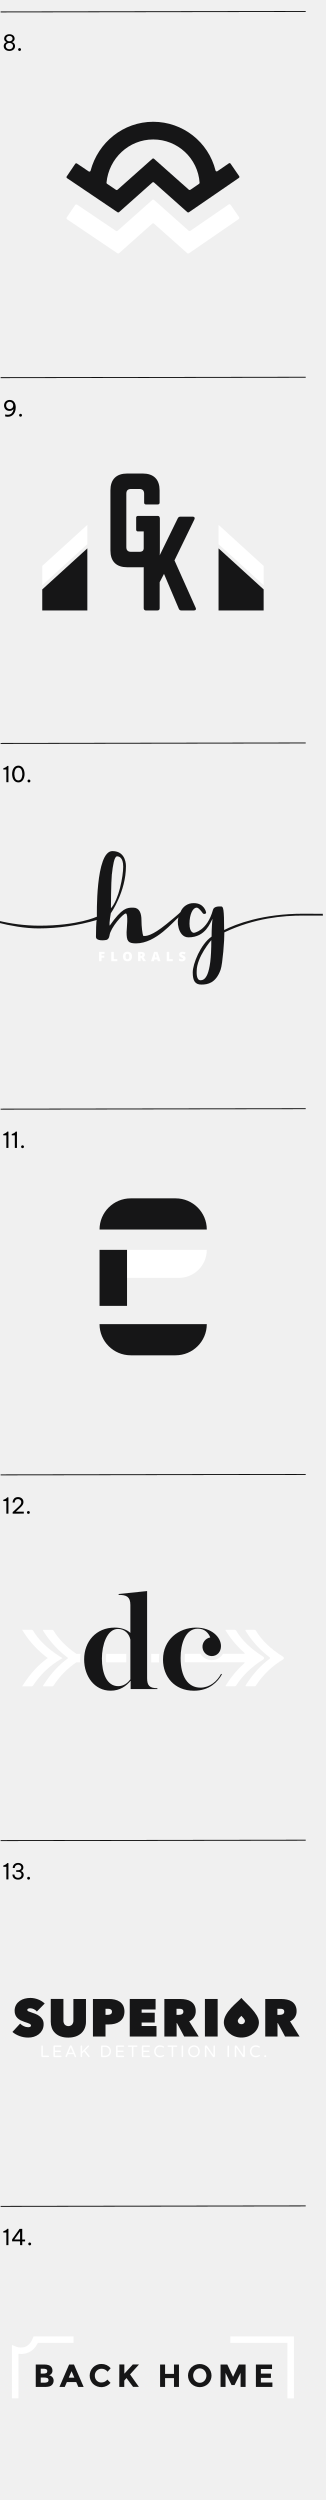
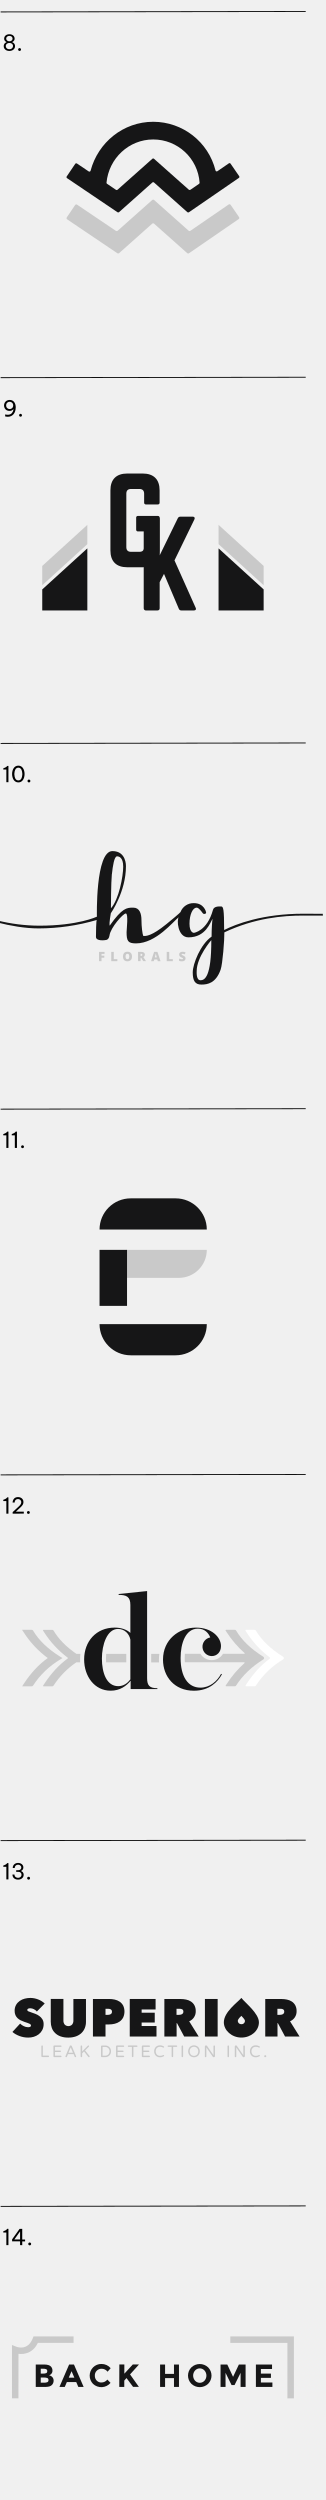
<svg xmlns="http://www.w3.org/2000/svg" id="Layer_1" data-name="Layer 1" viewBox="0 0 386 2966">
  <defs>
-     <style>.cls-1{fill:#fff;}.cls-2{fill:#161617;}.cls-3,.cls-4{fill:none;}.cls-3{stroke:#000;stroke-miterlimit:10;stroke-width:1.05px;}</style>
+     <style>.cls-1{fill:#c9c9c9;}.cls-2{fill:#161617;}.cls-3{fill:#fff;}.cls-4,.cls-5{fill:none;}.cls-4{stroke:#000;stroke-miterlimit:10;stroke-width:1.05px;}</style>
  </defs>
  <polygon class="cls-1" points="312.79 671.41 312.79 694.33 259.29 645.61 259.29 622.7 312.79 671.41" />
  <polygon class="cls-2" points="312.79 724.25 312.79 699.29 259.29 650.58 259.29 724.25 312.79 724.25" />
  <polygon class="cls-1" points="50.12 671.41 50.12 694.33 103.62 645.61 103.62 622.7 50.12 671.41" />
  <polygon class="cls-2" points="103.62 724.25 103.62 650.58 50.12 699.29 50.12 724.25 103.62 724.25" />
  <path class="cls-2" d="M230.05,724.25c2.22,0,3.06-1.39,2.08-3.2L207,664.85,230.6,616.3c1-1.95.14-3.34-1.94-3.34H214.05a3.3,3.3,0,0,0-3.2,2.08l-21.42,43.83V615.74a2.49,2.49,0,0,0-2.78-2.78H173.29a2.49,2.49,0,0,0-2.78,2.78V721.47a2.5,2.5,0,0,0,2.78,2.78h13.36a2.5,2.5,0,0,0,2.78-2.78V690.72l5.14-9.87,17.54,41.31a3.05,3.05,0,0,0,3.19,2.09Z" />
  <path class="cls-2" d="M131,653c0,13.08,6.94,20,20,20h18.37c12.93,0,20-7,20-20V614.34a2,2,0,0,0-2.22-2.23H163.77a1.94,1.94,0,0,0-2.23,2.23v13.91a2,2,0,0,0,2.23,2.23H171v18.64c0,3.75-1.95,5.56-5.57,5.56h-10c-3.61,0-5.56-1.81-5.56-5.56V585.69c0-3.63,1.81-5.57,5.56-5.57h10c3.62,0,5.57,1.94,5.57,5.57v10.57a2,2,0,0,0,2.22,2.22h13.92a2,2,0,0,0,2.22-2.22V581.79c0-13.08-7.1-20-20-20H151c-13.08,0-20,7-20,20Z" />
  <path class="cls-2" d="M62.16,2820.28a7,7,0,0,0-3.93-2.22l1-.44a7.89,7.89,0,0,0,1-.67,5.42,5.42,0,0,0,2-4.63,6.9,6.9,0,0,0-1.79-4.64,6.66,6.66,0,0,0-2.94-1.74,14.66,14.66,0,0,0-4.65-.65H42.42v26.56H54.05q5.46,0,7.67-2.47a7.12,7.12,0,0,0,1.9-4.9A6.19,6.19,0,0,0,62.16,2820.28Zm-13.81-10H51.2a8.51,8.51,0,0,1,3.72.58,2.34,2.34,0,0,1,1.1,2.33,2.26,2.26,0,0,1-1.19,2.3,9.64,9.64,0,0,1-3.67.53H48.35Zm7.88,15.91a9,9,0,0,1-3.82.62H48.35v-6.11h3.49a11.68,11.68,0,0,1,4.32.58,2.4,2.4,0,0,1,1.34,2.44A2.49,2.49,0,0,1,56.23,2826.21Z" />
  <path class="cls-2" d="M87.75,2805.29H82l-11.47,26.56h6.3l2.48-5.74H90.45l2.47,5.74h6.3Zm-6.2,15.61,3.35-7.71,3.31,7.71Z" />
  <path class="cls-2" d="M120.2,2826.6a7.4,7.4,0,0,1-5.44-2.24,8,8,0,0,1-2.24-6,7.61,7.61,0,0,1,2.38-5.88,8.13,8.13,0,0,1,5.72-2.19,8.66,8.66,0,0,1,7,3.5l3.68-4.18a14,14,0,0,0-10.94-5,13.66,13.66,0,0,0-9.9,4,14,14,0,0,0-.07,19.65,14.34,14.34,0,0,0,20.76-1.22l-3.8-3.91a8.75,8.75,0,0,1-7.14,3.45" />
  <path class="cls-2" d="M141.51,2831.85h5.93v-7.53l2.66-3,7.79,10.49h6.92q-1.83-2.55-5.52-7.74t-5-7.08l10.57-11.75h-7.34l-10,10.91v-10.91h-5.93Z" />
  <polygon class="cls-2" points="206.41 2816.38 195.85 2816.38 195.85 2805.29 189.92 2805.29 189.92 2831.85 195.85 2831.85 195.85 2821.4 206.41 2821.4 206.41 2831.85 212.34 2831.85 212.34 2805.29 206.41 2805.29 206.41 2816.38" />
  <path class="cls-2" d="M246.91,2808.61a14.47,14.47,0,0,0-19.83,0,13.89,13.89,0,0,0,0,19.57,14.45,14.45,0,0,0,19.83,0,13.89,13.89,0,0,0,0-19.57Zm-4.29,15.85a7.55,7.55,0,0,1-11.21,0,9.17,9.17,0,0,1,0-12.1,7.51,7.51,0,0,1,11.21,0,9.17,9.17,0,0,1,0,12.1Z" />
  <polygon class="cls-2" points="285.44 2831.85 291.37 2831.85 291.37 2805.29 283.39 2805.29 276.51 2819.88 269.67 2805.29 261.66 2805.29 261.66 2831.85 267.58 2831.85 267.58 2815.13 274.73 2829.64 278.26 2829.64 285.44 2815.13 285.44 2831.85" />
  <polygon class="cls-2" points="303.6 2805.29 303.6 2831.85 323.17 2831.85 323.17 2826.6 309.53 2826.6 309.53 2821.1 321.42 2821.1 321.42 2816.04 309.53 2816.04 309.53 2810.57 322.75 2810.57 322.75 2805.29 303.6 2805.29" />
  <path class="cls-1" d="M21.92,2792.58a22.45,22.45,0,0,0,11.73-1.53c4.83-2.1,8.62-5.94,11.28-11.46H87.27v-7.69H39.8l-1,2.43c-5.72,14.58-18,10.37-19.35,9.85l-5.26-2.08v63.32h7.69Z" />
  <polygon class="cls-1" points="348.68 2771.91 273.24 2771.91 273.24 2779.59 340.99 2779.59 340.99 2845.43 348.68 2845.43 348.68 2771.91" />
  <path class="cls-2" d="M182.7,216.5l39.59,35.23a1.45,1.45,0,0,0,1.8.11l59.33-40.78a1.46,1.46,0,0,0,.37-2l-10.25-14.91a1.45,1.45,0,0,0-2-.38l-13.61,9.35a1.46,1.46,0,0,1-2.24-.85,76.23,76.23,0,0,0-73.87-57.79c-35.56,0-65.5,24.52-74.35,58.07a1.45,1.45,0,0,1-2.22.84l-14-9.43a1.46,1.46,0,0,0-2,.4l-10.12,15a1.45,1.45,0,0,0,.39,2l59.91,40.46a1.46,1.46,0,0,0,1.79-.12l39.55-35.19A1.48,1.48,0,0,1,182.7,216.5ZM127,218.05a1.46,1.46,0,0,1-.65-1.35c2.8-28.88,26.57-51.24,55.46-51.24a55.15,55.15,0,0,1,55,51.31,1.48,1.48,0,0,1-.63,1.31l-10.35,7.11a1.46,1.46,0,0,1-1.8-.11L182.7,188.37a1.48,1.48,0,0,0-1.95,0l-41.32,36.76a1.45,1.45,0,0,1-1.79.12Z" />
  <path class="cls-1" d="M223.83,273.74l-41-36.47a1.65,1.65,0,0,0-2.22,0L139.55,273.8a1.66,1.66,0,0,1-2,.13L91.44,242.82a1.68,1.68,0,0,0-2.32.45l-9.9,14.65a1.68,1.68,0,0,0,.45,2.32l59.61,40.25a1.67,1.67,0,0,0,2-.13l39.29-35a1.68,1.68,0,0,1,2.22,0l39.34,35a1.66,1.66,0,0,0,2.05.12l59-40.57a1.66,1.66,0,0,0,.44-2.32l-10-14.57a1.67,1.67,0,0,0-2.32-.43l-45.45,31.24A1.67,1.67,0,0,1,223.83,273.74Z" />
  <path class="cls-1" d="M181.05,1451.79h0A33.23,33.23,0,0,1,214.28,1485v62.12a0,0,0,0,1,0,0H181.05a0,0,0,0,1,0,0v-95.35A0,0,0,0,1,181.05,1451.79Z" transform="translate(1697.12 1301.8) rotate(90)" />
  <path class="cls-2" d="M200.22,1376.61h0a0,0,0,0,1,0,0v127.24a0,0,0,0,1,0,0h0a37,37,0,0,1-37-37V1413.6A37,37,0,0,1,200.22,1376.61Z" transform="translate(1621.95 1258.51) rotate(90)" />
  <path class="cls-2" d="M245.34,1570.93h0a37,37,0,0,1-37,37H155.09a37,37,0,0,1-37-37H245.34Z" />
  <rect class="cls-2" x="118.1" y="1482.85" width="32.61" height="66.45" transform="translate(268.81 3032.14) rotate(-180)" />
  <path class="cls-2" d="M286.38,2370.34c-4.63,5.33-20.81,16.67-20.81,28.95,0,9.53,9.31,18.08,20.81,18.08s20.8-8.09,20.8-18.08C307.18,2388.57,290.67,2376,286.38,2370.34Zm0,31.18a4.09,4.09,0,0,1-4.28-3.72c0-2.52,3.3-5.12,4.25-6.22h0c.89,1.17,4.29,4,4.29,6.22A4,4,0,0,1,286.38,2401.52Z" />
  <path class="cls-1" d="M57.94,2439a.87.87,0,0,1,.27.64.83.83,0,0,1-.27.63.88.88,0,0,1-.64.26h-7a1.21,1.21,0,0,1-.88-.36,1.23,1.23,0,0,1-.37-.88v-11.73a.9.9,0,0,1,.26-.64.82.82,0,0,1,.63-.26.84.84,0,0,1,.64.26.87.87,0,0,1,.27.64v11.17H57.3A.85.85,0,0,1,57.94,2439Z" />
  <path class="cls-1" d="M72.79,2439.13a.82.82,0,0,1,.25.6.78.78,0,0,1-.25.59.85.85,0,0,1-.6.24H64.27a.87.87,0,0,1-.88-.89v-12a.89.89,0,0,1,.25-.64.83.83,0,0,1,.63-.27h7.92a.86.86,0,0,1,.6.25.84.84,0,0,1,.25.6.82.82,0,0,1-.25.6.88.88,0,0,1-.6.23h-7v4.36h6.3a.86.86,0,0,1,.6.25.85.85,0,0,1,.24.6.81.81,0,0,1-.24.6.88.88,0,0,1-.6.23h-6.3v4.38h7A.86.86,0,0,1,72.79,2439.13Z" />
  <path class="cls-1" d="M90.19,2439.38l-5-11.89a1.18,1.18,0,0,0-1.14-.8h-.2a1.18,1.18,0,0,0-1.14.8l-5,11.89a1.39,1.39,0,0,0-.09.5.72.72,0,0,0,.24.52,1,1,0,0,0,.75.26.82.82,0,0,0,.75-.55l1.28-3.08h6.71l1.28,3.08a.8.8,0,0,0,.75.55,1,1,0,0,0,.75-.26.76.76,0,0,0,.24-.52A1.39,1.39,0,0,0,90.19,2439.38Zm-8.94-4,2.66-6.42,2.67,6.42Z" />
  <path class="cls-1" d="M106.16,2439.22a1,1,0,0,1,.21.61.78.78,0,0,1-.24.58.89.89,0,0,1-.66.25.8.8,0,0,1-.68-.36l-5.09-6.49-2.25,2.27v3.69a.83.83,0,0,1-.27.63.88.88,0,0,1-.64.26.89.89,0,0,1-.89-.89v-12.18a.9.9,0,0,1,.26-.64.82.82,0,0,1,.63-.26.84.84,0,0,1,.64.26.87.87,0,0,1,.27.64v6.28l6.75-6.87a.79.79,0,0,1,.64-.31.88.88,0,0,1,.63.22.81.81,0,0,1,.23.59.78.78,0,0,1-.22.59l-4.56,4.54Z" />
  <path class="cls-1" d="M131.33,2431.19A6.22,6.22,0,0,0,130,2429a6.63,6.63,0,0,0-5.25-2.22h-4a.83.83,0,0,0-.63.27.9.9,0,0,0-.26.64v12a.89.89,0,0,0,.89.89h4a6.66,6.66,0,0,0,5.25-2.21,6.26,6.26,0,0,0,1.29-2.2,7.37,7.37,0,0,0,0-5Zm-2.81,6.25a5.47,5.47,0,0,1-4,1.44h-2.84v-10.42h2.84a5.47,5.47,0,0,1,4,1.44,5.6,5.6,0,0,1,0,7.54Z" />
  <path class="cls-1" d="M147.1,2439.13a.79.79,0,0,1,.25.6.75.75,0,0,1-.25.59.81.81,0,0,1-.6.24h-7.91a.9.9,0,0,1-.9-.89v-12a.87.87,0,0,1,.27-.64.8.8,0,0,1,.63-.27h7.91a.82.82,0,0,1,.6.25.8.8,0,0,1,.25.6.79.79,0,0,1-.25.6.85.85,0,0,1-.6.23h-7v4.36h6.3a.84.84,0,0,1,.6.25.82.82,0,0,1,.25.6.79.79,0,0,1-.25.6.86.86,0,0,1-.6.23h-6.3v4.38h7A.82.82,0,0,1,147.1,2439.13Z" />
  <path class="cls-1" d="M162.87,2427a.84.84,0,0,1,.25.6.82.82,0,0,1-.25.6.85.85,0,0,1-.6.23h-4v11.31a.82.82,0,0,1-.26.63.92.92,0,0,1-.65.26.91.91,0,0,1-.89-.89v-11.31h-4a.82.82,0,0,1-.59-.23.81.81,0,0,1-.24-.6.83.83,0,0,1,.24-.6.8.8,0,0,1,.59-.25h9.83A.82.82,0,0,1,162.87,2427Z" />
  <path class="cls-1" d="M177.68,2439.13a.81.81,0,0,1,.24.6.78.78,0,0,1-.24.59.85.85,0,0,1-.6.24h-7.92a.89.89,0,0,1-.89-.89v-12a.9.9,0,0,1,.26-.64.83.83,0,0,1,.63-.27h7.92a.86.86,0,0,1,.6.25.83.83,0,0,1,.24.6.81.81,0,0,1-.24.6.88.88,0,0,1-.6.23h-7v4.36h6.29a.86.86,0,0,1,.61.25.85.85,0,0,1,.24.6.81.81,0,0,1-.24.6.89.89,0,0,1-.61.23h-6.29v4.38h7A.86.86,0,0,1,177.68,2439.13Z" />
  <path class="cls-1" d="M193.58,2438.11a1,1,0,0,1,.44-.08.69.69,0,0,1,.5.23.79.79,0,0,1,.2.53.78.78,0,0,1-.43.75,11.83,11.83,0,0,1-2,.86,7.85,7.85,0,0,1-2.52.36,7.45,7.45,0,0,1-2.74-.49,6.16,6.16,0,0,1-2.19-1.41,7.82,7.82,0,0,1,0-10.38,6.73,6.73,0,0,1,4.94-1.89,8.09,8.09,0,0,1,2.51.35,11.46,11.46,0,0,1,1.62.66,2.18,2.18,0,0,1,.69.5.93.93,0,0,1,.11.47.76.76,0,0,1-.2.51.69.69,0,0,1-.5.23,1,1,0,0,1-.44-.08,10.26,10.26,0,0,0-1.62-.67,7.11,7.11,0,0,0-2.07-.26,5.72,5.72,0,0,0-2.23.42,4.72,4.72,0,0,0-1.66,1.14,6.12,6.12,0,0,0,0,7.62,5.12,5.12,0,0,0,4,1.56,6.86,6.86,0,0,0,2-.25A10.31,10.31,0,0,0,193.58,2438.11Z" />
  <path class="cls-1" d="M210.05,2427a.83.83,0,0,1,.24.6.81.81,0,0,1-.24.6.86.86,0,0,1-.6.23h-4v11.31a.83.83,0,0,1-.27.63.88.88,0,0,1-.64.26.89.89,0,0,1-.89-.89v-11.31h-4a.79.79,0,0,1-.83-.83.86.86,0,0,1,.23-.6.82.82,0,0,1,.6-.25h9.83A.84.84,0,0,1,210.05,2427Z" />
  <path class="cls-1" d="M216.34,2426.69a.84.84,0,0,1,.63.26.87.87,0,0,1,.27.64v12.18a.83.83,0,0,1-.27.63.88.88,0,0,1-.63.26.89.89,0,0,1-.9-.89v-12.18a.9.9,0,0,1,.26-.64A.83.83,0,0,1,216.34,2426.69Z" />
  <path class="cls-1" d="M235.14,2428.58a7.3,7.3,0,0,0-10,0,7.71,7.71,0,0,0,0,10.18,7.28,7.28,0,0,0,10,0,7.71,7.71,0,0,0,0-10.18Zm-1.22,8.94a5.38,5.38,0,0,1-7.58,0,6.2,6.2,0,0,1,0-7.7,5.41,5.41,0,0,1,7.58,0,6.2,6.2,0,0,1,0,7.7Z" />
  <path class="cls-1" d="M254.11,2426.69a.84.84,0,0,1,.64.26.87.87,0,0,1,.27.64v11.79a1.27,1.27,0,0,1-.38.91,1.28,1.28,0,0,1-.92.37h-.24a1.27,1.27,0,0,1-1-.53l-7.64-11v10.68a.82.82,0,0,1-.26.63.9.9,0,0,1-.64.26.86.86,0,0,1-.63-.26.82.82,0,0,1-.26-.63V2428a1.28,1.28,0,0,1,.38-.92,1.18,1.18,0,0,1,.9-.38h.26a1.37,1.37,0,0,1,1.09.59l7.59,11v-10.66a.9.9,0,0,1,.26-.64A.82.82,0,0,1,254.11,2426.69Z" />
  <path class="cls-1" d="M270.79,2426.69a.86.86,0,0,1,.64.26.87.87,0,0,1,.27.64v12.18a.83.83,0,0,1-.27.63.9.9,0,0,1-.64.26.89.89,0,0,1-.89-.89v-12.18a.9.9,0,0,1,.26-.64A.82.82,0,0,1,270.79,2426.69Z" />
  <path class="cls-1" d="M289.6,2426.69a.84.84,0,0,1,.64.26.87.87,0,0,1,.27.64v11.79a1.3,1.3,0,0,1-1.3,1.28H289a1.25,1.25,0,0,1-1.05-.53l-7.64-11v10.68a.82.82,0,0,1-.26.63.92.92,0,0,1-.64.26.88.88,0,0,1-.64-.26.85.85,0,0,1-.25-.63V2428a1.31,1.31,0,0,1,.37-.92,1.2,1.2,0,0,1,.91-.38H280a1.34,1.34,0,0,1,1.08.59l7.6,11v-10.66a.9.9,0,0,1,.26-.64A.82.82,0,0,1,289.6,2426.69Z" />
  <path class="cls-1" d="M307.19,2438.11a1,1,0,0,1,.45-.08.63.63,0,0,1,.48.23.76.76,0,0,1,.21.53.78.78,0,0,1-.43.75,11.49,11.49,0,0,1-2,.86,7.81,7.81,0,0,1-2.52.36,7.49,7.49,0,0,1-2.74-.49,6,6,0,0,1-2.18-1.41,7.79,7.79,0,0,1,0-10.38,6.71,6.71,0,0,1,4.93-1.89,8.09,8.09,0,0,1,2.51.35,11,11,0,0,1,1.62.66,2,2,0,0,1,.68.5.77.77,0,0,1,.12.47.73.73,0,0,1-.21.51.63.63,0,0,1-.48.23,1,1,0,0,1-.45-.08,10.26,10.26,0,0,0-1.62-.67,7.08,7.08,0,0,0-2.06-.26,5.68,5.68,0,0,0-2.23.42,4.76,4.76,0,0,0-1.67,1.14,6.16,6.16,0,0,0,0,7.62,5.12,5.12,0,0,0,4,1.56,6.86,6.86,0,0,0,2-.25A10.31,10.31,0,0,0,307.19,2438.11Z" />
  <path class="cls-1" d="M315.56,2438.62a1,1,0,0,1,.33.78v.11a1,1,0,0,1-.33.78,1,1,0,0,1-.77.33h-.2a1.07,1.07,0,0,1-.78-.33,1,1,0,0,1-.33-.78v-.11a1,1,0,0,1,.33-.78,1.07,1.07,0,0,1,.78-.33h.2A1,1,0,0,1,315.56,2438.62Z" />
  <path class="cls-2" d="M33.48,2417.39a30.24,30.24,0,0,1-5.32-.46,29.84,29.84,0,0,1-5-1.38,31.36,31.36,0,0,1-4.57-2.13,23,23,0,0,1-3.84-2.73l9.13-9.91a14.73,14.73,0,0,0,4.19,3,11.74,11.74,0,0,0,5.38,1.32,5.75,5.75,0,0,0,2.3-.44,1.62,1.62,0,0,0,1-1.64,1.75,1.75,0,0,0-.34-1.07,3.86,3.86,0,0,0-1.23-.91,19.72,19.72,0,0,0-2.42-1q-1.54-.56-3.87-1.32a31.54,31.54,0,0,1-4.35-1.8,15.28,15.28,0,0,1-3.68-2.55,11.29,11.29,0,0,1-2.55-3.62,12.42,12.42,0,0,1-.94-5.08,13.67,13.67,0,0,1,1.7-7.06,14.79,14.79,0,0,1,4.37-4.76,18,18,0,0,1,6-2.68,27.44,27.44,0,0,1,6.61-.82,25.64,25.64,0,0,1,9,1.7,23.86,23.86,0,0,1,8,4.91l-9.31,9.5a9.75,9.75,0,0,0-3.72-2.86,10,10,0,0,0-4-1,6.34,6.34,0,0,0-2.64.47,1.65,1.65,0,0,0,0,3.05,27.33,27.33,0,0,0,3.36,1.26q2.4.77,5,1.77a21.35,21.35,0,0,1,4.88,2.61,13.65,13.65,0,0,1,3.68,3.93,10.72,10.72,0,0,1,1.45,5.79,14.61,14.61,0,0,1-1.61,7,15.15,15.15,0,0,1-4.21,5,18.34,18.34,0,0,1-5.89,3A23.2,23.2,0,0,1,33.48,2417.39Z" />
  <path class="cls-2" d="M80.87,2417.39a26,26,0,0,1-9.09-1.44,18.2,18.2,0,0,1-6.45-4,15.58,15.58,0,0,1-3.84-5.95,21.2,21.2,0,0,1-1.26-7.39v-27.06h15V2397a7.45,7.45,0,0,0,1.55,5,6.23,6.23,0,0,0,8.74,0,7.4,7.4,0,0,0,1.55-5v-25.42H102v27.06a19.74,19.74,0,0,1-1.36,7.39,16.33,16.33,0,0,1-4,5.95,18.84,18.84,0,0,1-6.57,4A26.57,26.57,0,0,1,80.87,2417.39Z" />
  <path class="cls-2" d="M146.07,2379.35a13,13,0,0,0-4.15-4.59,16.87,16.87,0,0,0-5.86-2.46,30.9,30.9,0,0,0-6.67-.72H110.26v44.56h14.92v-14.35h4.21a28.38,28.38,0,0,0,6.77-.82,17,17,0,0,0,5.85-2.65,13.5,13.5,0,0,0,4.1-4.72,17.05,17.05,0,0,0,0-14.25Zm-14.63,10.2a6,6,0,0,1-3.11.85h-3.15v-7.18h3.15a8.19,8.19,0,0,1,1.63.16,4.74,4.74,0,0,1,1.48.53,2.81,2.81,0,0,1,1,1,3.49,3.49,0,0,1,.38,1.73A3.1,3.1,0,0,1,131.44,2389.55Z" />
  <polygon class="cls-2" points="153.94 2371.58 184.59 2371.58 184.59 2384.04 168.04 2384.04 168.04 2387.88 183.58 2387.88 183.58 2399.52 168.04 2399.52 168.04 2403.68 185.66 2403.68 185.66 2416.14 153.94 2416.14 153.94 2371.58" />
  <path class="cls-2" d="M224.45,2398.07a12.61,12.61,0,0,0,7.78-12,14.19,14.19,0,0,0-1.57-7,12.69,12.69,0,0,0-4.13-4.47,16.37,16.37,0,0,0-5.78-2.32,32.63,32.63,0,0,0-6.52-.66H195v44.56h14.53v-15.93H210l8.53,15.93h17.21ZM217,2388.6a3.66,3.66,0,0,1-1.31,1.13,4.87,4.87,0,0,1-1.68.54,11.25,11.25,0,0,1-1.65.13h-2.94v-7.18H213a13.65,13.65,0,0,1,1.5.09,4.43,4.43,0,0,1,1.5.45,2.83,2.83,0,0,1,1.12,1,3.57,3.57,0,0,1,.44,1.89A3.12,3.12,0,0,1,217,2388.6Z" />
  <path class="cls-2" d="M344.1,2398.07a12.61,12.61,0,0,0,7.78-12,14.18,14.18,0,0,0-1.58-7,12.58,12.58,0,0,0-4.12-4.47,16.44,16.44,0,0,0-5.78-2.32,32.71,32.71,0,0,0-6.52-.66H314.69v44.56h14.53v-15.93h.45l8.53,15.93h17.21Zm-7.42-9.47a3.74,3.74,0,0,1-1.31,1.13,4.87,4.87,0,0,1-1.68.54,11.25,11.25,0,0,1-1.65.13H329.1v-7.18h3.56a13.65,13.65,0,0,1,1.5.09,4.31,4.31,0,0,1,1.49.45,2.79,2.79,0,0,1,1.13,1,3.57,3.57,0,0,1,.44,1.89A3.12,3.12,0,0,1,336.68,2388.6Z" />
  <rect class="cls-2" x="243.12" y="2371.58" width="15.1" height="44.56" />
  <path class="cls-2" d="M99.82,1968.78c0-21.42,14.28-37.79,36.22-37.79,8.36,0,14.63,2.61,18.63,6.27v-33.09c0-9.75-4.53-12-13.93-12v-1.05l33.78-3.48v103.26c0,8.71,2.79,12,12.19,12v1H155V1994c-5.05,6.27-12.71,11.84-23.68,11.84C112,2005.87,99.82,1988.63,99.82,1968.78Zm54.85,23.68v-47.19c-1.22-6.62-6.62-12.71-14.63-12.71-13.06,0-19.15,18.81-19.15,35.17,0,17.24,5.75,32.74,19.33,32.74C146.66,2000.47,151.36,1996.82,154.67,1992.46Z" />
  <path class="cls-1" d="M188.54,1969a46.63,46.63,0,0,1,.5-6.83h-9.67v10.07h9.29C188.59,1971.12,188.54,1970,188.54,1969Z" />
  <path class="cls-1" d="M149.82,1962.12H126c-.17,1.86-.25,3.74-.25,5.61,0,1.49.05,3,.14,4.46h23.94Z" />
  <path class="cls-1" d="M71.47,1968.79l2.65-1.61-2.63-1.64c-14.64-9.13-25.49-19.54-32.24-31a1.93,1.93,0,0,0-1.65-.94H26.17l1.9,2.95a114.88,114.88,0,0,0,28.58,30.55c-10.73,7.69-20.06,17.71-28.45,30.56l-1.92,3H37.6a1.92,1.92,0,0,0,1.62-.89A98.83,98.83,0,0,1,71.47,1968.79Z" />
  <path class="cls-1" d="M95,1968.78a51.75,51.75,0,0,1,.43-6.66H90.78a.53.53,0,0,1-.3-.09c-12-8.26-21-17.47-26.9-27.44a1.91,1.91,0,0,0-1.64-.94H51.47a.52.52,0,0,0-.44.81l1.37,2.14a115.22,115.22,0,0,0,28,30.13.5.5,0,0,1,0,.83c-10.48,7.63-19.63,17.53-27.87,30.15l-1.4,2.14a.53.53,0,0,0,.44.82H61.94a1.92,1.92,0,0,0,1.61-.89,96.94,96.94,0,0,1,26.88-27.49.51.51,0,0,1,.3-.1h4.36C95,1971.07,95,1969.93,95,1968.78Z" />
-   <path class="cls-1" d="M335.84,1965.54c-14.64-9.13-25.49-19.54-32.25-31a1.91,1.91,0,0,0-1.64-.94H292a.78.78,0,0,0-.65,1.21l1.12,1.74a114.94,114.94,0,0,0,27.73,29.92.77.77,0,0,1,0,1.25c-10.36,7.6-19.42,17.43-27.59,29.94l-1.14,1.74a.79.79,0,0,0,.66,1.22H302a1.92,1.92,0,0,0,1.61-.89,99,99,0,0,1,32.26-31A1.9,1.9,0,0,0,335.84,1965.54Z" />
+   <path class="cls-3" d="M335.84,1965.54c-14.64-9.13-25.49-19.54-32.25-31a1.91,1.91,0,0,0-1.64-.94H292a.78.78,0,0,0-.65,1.21l1.12,1.74a114.94,114.94,0,0,0,27.73,29.92.77.77,0,0,1,0,1.25c-10.36,7.6-19.42,17.43-27.59,29.94l-1.14,1.74a.79.79,0,0,0,.66,1.22H302a1.92,1.92,0,0,0,1.61-.89,99,99,0,0,1,32.26-31A1.9,1.9,0,0,0,335.84,1965.54Z" />
  <path class="cls-1" d="M312.39,1968.79h0a1.91,1.91,0,0,0,0-3.25c-14.63-9.13-25.48-19.54-32.24-31a1.91,1.91,0,0,0-1.64-.94H268.05a.53.53,0,0,0-.44.81l1.38,2.14a117.79,117.79,0,0,0,21.14,24.6.52.52,0,0,1-.34.92H264.55a15.34,15.34,0,0,1-13.35,7.5,15.6,15.6,0,0,1-13.45-7.5H219.31c-.12,1.65-.17,3.3-.17,4.92,0,1.45,0,3.22.19,5.15h70.39a.53.53,0,0,1,.34.93,118.16,118.16,0,0,0-20.94,24.59l-1.39,2.14a.53.53,0,0,0,.44.82h10.35a1.92,1.92,0,0,0,1.61-.89C287.8,1987.67,299,1977,312.39,1968.79Z" />
  <path class="cls-2" d="M193.39,1969c0-23.68,18.63-38,39.18-38,18.46,0,29.6,11.32,29.6,21.94,0,7-4.7,11.84-11,11.84a11.14,11.14,0,0,1-1.74-22.11c-1.91-5.05-6.44-10.45-14.63-10.45-14.62,0-20.54,17.41-20.54,34.83,0,22.11,8.7,35.17,23.5,35.17,11.32,0,19.86-7.66,24.56-16.37l1,.53c-4.87,8.88-14.8,19.5-33.26,19.5C206.8,2005.87,193.39,1989,193.39,1969Z" />
-   <path d="M11.14,60.45a8,8,0,0,1-3.55-.74,5.87,5.87,0,0,1-2.34-2,5.12,5.12,0,0,1-.83-2.86,5,5,0,0,1,.49-2.34A5,5,0,0,1,6.08,51a7.63,7.63,0,0,1,1.66-1v-.13A6,6,0,0,1,6.34,49a4,4,0,0,1-1.4-3.19,4.81,4.81,0,0,1,.76-2.67,5.12,5.12,0,0,1,2.16-1.85,7.31,7.31,0,0,1,3.28-.68,7.34,7.34,0,0,1,3.28.68,5.24,5.24,0,0,1,2.16,1.85,4.9,4.9,0,0,1,.76,2.67,4.09,4.09,0,0,1-.42,1.94,4.22,4.22,0,0,1-1,1.25,6.2,6.2,0,0,1-1.4.86V50a7.89,7.89,0,0,1,1.66,1,4.79,4.79,0,0,1,1.66,3.83A5.05,5.05,0,0,1,17,57.69a5.87,5.87,0,0,1-2.34,2A8,8,0,0,1,11.14,60.45Zm0-2.06a4.71,4.71,0,0,0,2.36-.55,3.76,3.76,0,0,0,1.93-3.25A3.43,3.43,0,0,0,15,52.86a3.62,3.62,0,0,0-1.43-1.36A4.8,4.8,0,0,0,11.14,51a4.78,4.78,0,0,0-2.39.54,3.55,3.55,0,0,0-1.43,1.36,3.43,3.43,0,0,0-.47,1.73,3.73,3.73,0,0,0,1.92,3.25A4.77,4.77,0,0,0,11.14,58.39Zm0-9.42a4.25,4.25,0,0,0,2.09-.47,3.18,3.18,0,0,0,1.26-1.2,3.07,3.07,0,0,0,.41-1.49,3.18,3.18,0,0,0-.41-1.55,3.22,3.22,0,0,0-1.26-1.19,4.37,4.37,0,0,0-2.09-.45,4.41,4.41,0,0,0-2.08.45,3.19,3.19,0,0,0-1.27,1.19,3.09,3.09,0,0,0-.42,1.55,3,3,0,0,0,.42,1.49,3.14,3.14,0,0,0,1.27,1.2A4.29,4.29,0,0,0,11.14,49Z" />
-   <path d="M23.17,60.45A1.62,1.62,0,0,1,22,59.94a1.73,1.73,0,0,1,0-2.39,1.65,1.65,0,0,1,1.22-.5,1.69,1.69,0,0,1,1.7,1.7A1.65,1.65,0,0,1,24.38,60,1.61,1.61,0,0,1,23.17,60.45Z" />
-   <line class="cls-3" x1="0.75" y1="14.16" x2="362.69" y2="13.64" />
-   <path d="M11.43,474.49a7,7,0,0,1,3.23.7,6.26,6.26,0,0,1,2.26,1.95A8.87,8.87,0,0,1,18.24,480a12.57,12.57,0,0,1,.43,3.36,14.87,14.87,0,0,1-.31,3,13.69,13.69,0,0,1-1,3,9.36,9.36,0,0,1-1.78,2.58,8.32,8.32,0,0,1-2.7,1.81,9.15,9.15,0,0,1-3.7.68,10.25,10.25,0,0,1-1.51-.1c-.48-.07-1-.17-1.55-.29v-2.35c.63.12,1.18.21,1.66.28a10.11,10.11,0,0,0,1.45.11,7,7,0,0,0,2.74-.48,5.8,5.8,0,0,0,1.91-1.29,7,7,0,0,0,1.23-1.72,9.12,9.12,0,0,0,.9-3.39,4.8,4.8,0,0,1-.73.86,5.12,5.12,0,0,1-1.55,1,6.31,6.31,0,0,1-2.53.44,6.36,6.36,0,0,1-3.55-.93,6,6,0,0,1-2.14-2.4,7,7,0,0,1,0-6.21,6.11,6.11,0,0,1,2.21-2.45A6.63,6.63,0,0,1,11.43,474.49Zm.05,2.19a4.49,4.49,0,0,0-2,.47,4,4,0,0,0-1.57,1.42A4.25,4.25,0,0,0,7.29,481a4.33,4.33,0,0,0,.62,2.39,3.82,3.82,0,0,0,1.57,1.42,4.41,4.41,0,0,0,4,0,3.82,3.82,0,0,0,1.57-1.42,4.33,4.33,0,0,0,.61-2.39,4.25,4.25,0,0,0-.61-2.38,4,4,0,0,0-1.57-1.42A4.52,4.52,0,0,0,11.48,476.68Z" />
-   <path d="M24.37,494.36a1.59,1.59,0,0,1-1.21-.51,1.7,1.7,0,0,1,0-2.39,1.61,1.61,0,0,1,1.21-.5,1.67,1.67,0,0,1,1.7,1.7,1.68,1.68,0,0,1-.48,1.21A1.64,1.64,0,0,1,24.37,494.36Z" />
-   <line class="cls-3" x1="0.75" y1="448.07" x2="362.69" y2="447.55" />
+   <path d="M11.14,60.45a8,8,0,0,1-3.55-.74,5.87,5.87,0,0,1-2.34-2,5,5,0,0,1-.83-2.86,5,5,0,0,1,.49-2.34A4.84,4.84,0,0,1,6.08,51a7.4,7.4,0,0,1,1.66-1v-.13A6,6,0,0,1,6.34,49a4,4,0,0,1-1.4-3.19,4.81,4.81,0,0,1,.76-2.67,5.12,5.12,0,0,1,2.16-1.85,7.31,7.31,0,0,1,3.28-.68,7.34,7.34,0,0,1,3.28.68,5.24,5.24,0,0,1,2.16,1.85,4.9,4.9,0,0,1,.76,2.67,4.09,4.09,0,0,1-.42,1.94,4.22,4.22,0,0,1-1,1.25,6.43,6.43,0,0,1-1.4.86V50a7.89,7.89,0,0,1,1.66,1,4.79,4.79,0,0,1,1.66,3.83A5.05,5.05,0,0,1,17,57.69a5.87,5.87,0,0,1-2.34,2A8,8,0,0,1,11.14,60.45Zm0-2.06a4.71,4.71,0,0,0,2.36-.55,3.76,3.76,0,0,0,1.93-3.25A3.43,3.43,0,0,0,15,52.86a3.62,3.62,0,0,0-1.43-1.36A4.8,4.8,0,0,0,11.14,51a4.84,4.84,0,0,0-2.4.54,3.59,3.59,0,0,0-1.42,1.36,3.34,3.34,0,0,0-.47,1.73,3.73,3.73,0,0,0,.48,1.82,3.67,3.67,0,0,0,1.44,1.43A4.77,4.77,0,0,0,11.14,58.39Zm0-9.42a4.28,4.28,0,0,0,2.09-.47,3.18,3.18,0,0,0,1.26-1.2,3.07,3.07,0,0,0,.41-1.49,3.18,3.18,0,0,0-.41-1.55,3.22,3.22,0,0,0-1.26-1.19,4.4,4.4,0,0,0-2.09-.45,4.38,4.38,0,0,0-2.08.45,3.19,3.19,0,0,0-1.27,1.19,3.09,3.09,0,0,0-.42,1.55,3,3,0,0,0,.42,1.49,3.14,3.14,0,0,0,1.27,1.2A4.26,4.26,0,0,0,11.14,49Z" />
+   <path d="M23.17,60.45A1.61,1.61,0,0,1,22,59.94a1.73,1.73,0,0,1,0-2.39,1.64,1.64,0,0,1,1.22-.5,1.69,1.69,0,0,1,1.7,1.7A1.67,1.67,0,0,1,24.38,60,1.61,1.61,0,0,1,23.17,60.45Z" />
+   <line class="cls-4" x1="0.75" y1="14.16" x2="362.69" y2="13.64" />
+   <path d="M11.42,474.49a7,7,0,0,1,3.24.7,6.34,6.34,0,0,1,2.26,1.95A8.87,8.87,0,0,1,18.24,480a12.57,12.57,0,0,1,.43,3.36,14.87,14.87,0,0,1-.31,3,13.69,13.69,0,0,1-1,3,9.36,9.36,0,0,1-1.78,2.58,8.32,8.32,0,0,1-2.7,1.81,9.19,9.19,0,0,1-3.7.68,10.25,10.25,0,0,1-1.51-.1c-.48-.07-1-.17-1.55-.29v-2.35c.63.12,1.18.21,1.66.28a10.11,10.11,0,0,0,1.45.11,7,7,0,0,0,2.74-.48,5.8,5.8,0,0,0,1.91-1.29,7,7,0,0,0,1.23-1.72,9.12,9.12,0,0,0,.9-3.39,4.8,4.8,0,0,1-.73.86,5.12,5.12,0,0,1-1.55,1,6.34,6.34,0,0,1-2.53.44,6.36,6.36,0,0,1-3.55-.93,6,6,0,0,1-2.14-2.4,7,7,0,0,1,0-6.21,6.11,6.11,0,0,1,2.21-2.45A6.61,6.61,0,0,1,11.42,474.49Zm.06,2.19a4.49,4.49,0,0,0-2,.47,4,4,0,0,0-1.57,1.42A4.25,4.25,0,0,0,7.29,481a4.33,4.33,0,0,0,.62,2.39,3.82,3.82,0,0,0,1.57,1.42,4.37,4.37,0,0,0,2,.48,4.43,4.43,0,0,0,2-.48,3.88,3.88,0,0,0,1.57-1.42,4.33,4.33,0,0,0,.61-2.39,4.25,4.25,0,0,0-.61-2.38,4,4,0,0,0-1.57-1.42A4.55,4.55,0,0,0,11.48,476.68Z" />
+   <path d="M24.37,494.36a1.62,1.62,0,0,1-1.22-.51,1.73,1.73,0,0,1,0-2.39,1.7,1.7,0,0,1,2.92,1.2,1.68,1.68,0,0,1-.48,1.21A1.64,1.64,0,0,1,24.37,494.36Z" />
+   <line class="cls-4" x1="0.75" y1="448.07" x2="362.69" y2="447.55" />
  <path d="M10,908.66V928H7.53V913l-3.64,0v-1.47l.66-.21a9.87,9.87,0,0,0,2.23-1A6,6,0,0,0,8.37,909l.23-.29Z" />
-   <path d="M21.76,928.25a6.27,6.27,0,0,1-3.19-.8,7,7,0,0,1-2.32-2.17,10.47,10.47,0,0,1-1.41-3.18,15.28,15.28,0,0,1,0-7.6,10.52,10.52,0,0,1,1.41-3.17,6.68,6.68,0,0,1,2.32-2.17,6.26,6.26,0,0,1,3.19-.79,6.32,6.32,0,0,1,3.19.79,6.73,6.73,0,0,1,2.31,2.17,10.52,10.52,0,0,1,1.41,3.17,15,15,0,0,1,0,7.6,10.47,10.47,0,0,1-1.41,3.18A7,7,0,0,1,25,927.45,6.32,6.32,0,0,1,21.76,928.25Zm0-2.36A4,4,0,0,0,25.17,924a12.52,12.52,0,0,0,0-11.31,4,4,0,0,0-6.83,0,12.58,12.58,0,0,0,0,11.3A4,4,0,0,0,21.76,925.89Z" />
-   <path d="M34.34,928.27a1.61,1.61,0,0,1-1.22-.51,1.73,1.73,0,0,1,0-2.39,1.71,1.71,0,1,1,1.22,2.9Z" />
-   <line class="cls-3" x1="0.75" y1="881.98" x2="362.69" y2="881.46" />
+   <path d="M21.76,928.25a6.27,6.27,0,0,1-3.19-.8,7,7,0,0,1-2.32-2.17,10.47,10.47,0,0,1-1.41-3.18,15,15,0,0,1,0-7.6,10.52,10.52,0,0,1,1.41-3.17,6.68,6.68,0,0,1,2.32-2.17,6.26,6.26,0,0,1,3.19-.79,6.32,6.32,0,0,1,3.19.79,6.73,6.73,0,0,1,2.31,2.17,10.52,10.52,0,0,1,1.41,3.17,15,15,0,0,1,0,7.6,10.47,10.47,0,0,1-1.41,3.18A7,7,0,0,1,25,927.45,6.32,6.32,0,0,1,21.76,928.25Zm0-2.36A4,4,0,0,0,25.17,924a12.52,12.52,0,0,0,0-11.31,4,4,0,0,0-6.83,0,12.58,12.58,0,0,0,0,11.3A4,4,0,0,0,21.76,925.89Z" />
+   <path d="M34.34,928.27a1.61,1.61,0,0,1-1.22-.51,1.73,1.73,0,0,1,0-2.39,1.73,1.73,0,0,1,2.43,0,1.67,1.67,0,0,1,.49,1.2,1.69,1.69,0,0,1-.49,1.21A1.62,1.62,0,0,1,34.34,928.27Z" />
+   <line class="cls-4" x1="0.75" y1="881.98" x2="362.69" y2="881.46" />
  <path d="M10,1342.57v19.35H7.53v-15l-3.64,0v-1.47l.66-.21a9.87,9.87,0,0,0,2.23-1,6,6,0,0,0,1.59-1.43l.23-.29Z" />
-   <path d="M20.11,1342.57v19.35H17.6v-15l-3.64,0v-1.47l.66-.21a9.87,9.87,0,0,0,2.23-1,6,6,0,0,0,1.59-1.43l.23-.29Z" />
+   <path d="M20.11,1342.57v19.35H17.6v-15l-3.64,0v-1.47l.66-.21a9.87,9.87,0,0,0,2.23-1,5.85,5.85,0,0,0,1.58-1.43l.24-.29Z" />
  <path d="M26.73,1362.18a1.61,1.61,0,0,1-1.22-.51,1.73,1.73,0,0,1,0-2.39,1.73,1.73,0,0,1,2.43,0,1.67,1.67,0,0,1,.49,1.2,1.69,1.69,0,0,1-.49,1.21A1.62,1.62,0,0,1,26.73,1362.18Z" />
-   <line class="cls-3" x1="0.75" y1="1315.89" x2="362.69" y2="1315.37" />
-   <path d="M10,1776.48v19.35H7.53v-15l-3.64,0v-1.47l.66-.21a10.38,10.38,0,0,0,2.23-1,6.26,6.26,0,0,0,1.59-1.44l.23-.29Z" />
-   <path d="M15,1795.83V1794l4.23-3.92c1.19-1.1,2.23-2.07,3.13-2.89a12.69,12.69,0,0,0,2.1-2.42,4.67,4.67,0,0,0,.76-2.59,3.43,3.43,0,0,0-.56-2,3.74,3.74,0,0,0-1.44-1.24,4,4,0,0,0-1.82-.43,4.35,4.35,0,0,0-2,.41,3.25,3.25,0,0,0-1.2,1,4.36,4.36,0,0,0-.6,1.23,5.84,5.84,0,0,0-.24,1.45H14.93a10.91,10.91,0,0,1,.22-1.68,7.8,7.8,0,0,1,.57-1.55,5.74,5.74,0,0,1,1.11-1.56,5.49,5.49,0,0,1,1.85-1.2,7.39,7.39,0,0,1,2.79-.47,7.16,7.16,0,0,1,3.12.69,5.8,5.8,0,0,1,2.35,2,5.7,5.7,0,0,1,.88,3.23,6,6,0,0,1-.87,3.18,14.19,14.19,0,0,1-2.32,2.79l-3.13,2.93-2.67,2.45h9.41v2.33Z" />
-   <path d="M33.68,1796.09a1.59,1.59,0,0,1-1.21-.51,1.7,1.7,0,0,1,0-2.39,1.61,1.61,0,0,1,1.21-.5,1.64,1.64,0,0,1,1.22.5,1.75,1.75,0,0,1,0,2.41A1.63,1.63,0,0,1,33.68,1796.09Z" />
-   <line class="cls-3" x1="0.75" y1="1749.8" x2="362.69" y2="1749.28" />
-   <path d="M10,2210.39v19.35H7.53v-15l-3.64,0v-1.47l.66-.21a10.38,10.38,0,0,0,2.23-1,6.26,6.26,0,0,0,1.59-1.44l.23-.29Z" />
-   <path d="M21.42,2230a8,8,0,0,1-3.23-.65,5.74,5.74,0,0,1-2.49-2,5.82,5.82,0,0,1-.95-3.41h2.43a3.66,3.66,0,0,0,.61,2.19,3.74,3.74,0,0,0,1.6,1.29,5.26,5.26,0,0,0,2,.41,4.81,4.81,0,0,0,2.06-.43,3.63,3.63,0,0,0,1.52-1.27,3.48,3.48,0,0,0,.58-2,3.12,3.12,0,0,0-1-2.45,4,4,0,0,0-2.73-.9H19.22v-2h2.61a3.64,3.64,0,0,0,2.42-.84,2.77,2.77,0,0,0,1-2.27,3.06,3.06,0,0,0-.53-1.8,3.69,3.69,0,0,0-1.42-1.16,4.29,4.29,0,0,0-1.89-.42,4.37,4.37,0,0,0-1.87.43,3.63,3.63,0,0,0-1.48,1.3,3.91,3.91,0,0,0-.58,2.2H15.11a5.62,5.62,0,0,1,3.31-5.41,7.48,7.48,0,0,1,6.1,0,5.82,5.82,0,0,1,2.31,1.83,4.62,4.62,0,0,1,.89,2.84,4.34,4.34,0,0,1-2.77,4.21v.13a4.83,4.83,0,0,1,2.27,1.59,4.39,4.39,0,0,1,.89,2.83,5.16,5.16,0,0,1-.94,3.11,6.11,6.11,0,0,1-2.46,2A7.85,7.85,0,0,1,21.42,2230Z" />
-   <path d="M33.92,2230a1.64,1.64,0,0,1-1.22-.5,1.71,1.71,0,0,1-.48-1.2,1.66,1.66,0,0,1,.48-1.2,1.64,1.64,0,0,1,1.22-.5,1.69,1.69,0,0,1,1.7,1.7,1.64,1.64,0,0,1-.49,1.21A1.61,1.61,0,0,1,33.92,2230Z" />
-   <line class="cls-3" x1="0.75" y1="2183.71" x2="362.69" y2="2183.19" />
-   <path d="M10,2644.3v19.35H7.53v-15l-3.64,0v-1.47l.66-.21a9.87,9.87,0,0,0,2.23-1,6,6,0,0,0,1.59-1.43l.23-.29Z" />
-   <path d="M23.82,2663.65v-4.5l-9.46,0v-2.33l8.89-12.5h3.14v12.63h3.37v2.22H26.39v4.5ZM17,2656.93h6.82v-9.62Z" />
-   <path d="M35.23,2663.91a1.61,1.61,0,0,1-1.22-.51,1.73,1.73,0,0,1,0-2.39,1.73,1.73,0,0,1,2.43,0,1.67,1.67,0,0,1,.49,1.2,1.69,1.69,0,0,1-.49,1.21A1.62,1.62,0,0,1,35.23,2663.91Z" />
-   <line class="cls-3" x1="0.75" y1="2617.62" x2="362.69" y2="2617.1" />
-   <path class="cls-4" d="M237.76,1163c5.12,0,13-3.83,12.92-47.62,0,0-17.35,19.91-17.35,36.79C233.33,1153.18,232.63,1163,237.76,1163Z" />
-   <path class="cls-4" d="M138.77,1016c-3.37,0-5.09,11.72-6.06,21-1,9.45-1.16,40.65-1.16,40.65,9.43-10.37,14.55-38,14.55-49.38S140.75,1016,138.77,1016Z" />
-   <path class="cls-4" d="M115,1087.5s-1.87-77.8,18.4-77.8c16.77,0,16.07,17.94,16.07,17.94,0,30.28-17.93,55.81-17.93,55.81s-2.1,11-1.4,14.76c14.9-21.19,20.26-21.42,27.95-21.42s9.78,7.22,9.78,14.9,1.17,16.54,2.1,18.63c3.13.43,10.08.2,27.54-14s16.71-14.4,16.71-14.4a16.46,16.46,0,0,1,15.84-10.48c12.35,0,14.44,10.71,14.44,10.71a1.5,1.5,0,0,1-1,1.91,2.41,2.41,0,0,1-3.16-1c-.8-1.14-4.43-6.29-7-6.29-4.44,0-8.48,7.89-8.48,19.1,0,11,5.2,10.82,5.2,10.82s15.6-1.89,22.61-27.12c1-4.21,6.18-4.3,9.79-4.19,2.56.07,3.49,3.26,3.49,27.95,14-7,45.42-19.33,94.09-19.33,8.9,0,16.48,0,23,.12V947.5H-3v144.58a212,212,0,0,0,49.53,6.13C92.89,1098.21,115,1087.5,115,1087.5Z" />
-   <path class="cls-4" d="M359.84,1086.21c-24.38,0-57.49,2.84-93.67,19.92.16,8.7-2,37.49-4.42,44.25-5.67,16-15.38,17.71-22.83,17.71s-10.25-4.43-10.25-14.44,9.25-33.5,22.36-42.46c0-9.08.66-18.87,1.17-21.13-2.8,4.19-8,22-28.62,22-12.92,0-14.2-21.17-11.4-24-6.53,4.89-26.86,31.16-50.84,31.16-9.55,0-11.16-2.82-11.16-13.37,0-3,2.33-22.13-.93-22.13s-18.13,16.85-19.33,26.09c-.44,3.34-2.15,4.87-3.5,5.25-1.61.45-12.57,2-12.57-3.62s.23-18.64.93-20a245.65,245.65,0,0,1-68.95,10c-16.17,0-33.86-3.17-48.83-7v133H383V1086.29C376.7,1086.24,369.08,1086.21,359.84,1086.21ZM124,1131.71h-3.58v2.11h3.3v2.39h-3.3v4.13H117.5v-11H124Zm15.2,8.63H132v-11h3v8.62h4.24Zm16-1.29a6.2,6.2,0,0,1-8,0,7.16,7.16,0,0,1,0-8.44,5.27,5.27,0,0,1,4-1.45,5.22,5.22,0,0,1,4,1.44,5.93,5.93,0,0,1,1.36,4.23A6,6,0,0,1,155.19,1139.05Zm14.67,1.29-2.34-4h-.76v4h-3v-11h3.61c3,0,4.49,1.09,4.49,3.26a3.25,3.25,0,0,1-1.86,3l3.2,4.8Zm17.31,0-.54-2.06h-3.58l-.56,2.06h-3.27l3.6-11.06h4l3.64,11.06Zm17.85,0h-7.23v-11h3v8.62H205Zm10.79-7.5a13.2,13.2,0,0,0,1.82.93,5.08,5.08,0,0,1,2,1.38,3,3,0,0,1,.56,1.85,3.31,3.31,0,0,1-.52,1.82,3.41,3.41,0,0,1-1.5,1.23,5.46,5.46,0,0,1-2.3.45,9.49,9.49,0,0,1-1.85-.16,6.38,6.38,0,0,1-1.55-.54v-2.65a8.63,8.63,0,0,0,1.77.68,6.74,6.74,0,0,0,1.69.24,1.68,1.68,0,0,0,1-.22.75.75,0,0,0,.31-.6.59.59,0,0,0-.13-.39,1.35,1.35,0,0,0-.39-.34,15.08,15.08,0,0,0-1.47-.71,7.43,7.43,0,0,1-1.62-1,2.86,2.86,0,0,1-.79-1.06,3.38,3.38,0,0,1-.27-1.41,2.82,2.82,0,0,1,1.11-2.37,4.89,4.89,0,0,1,3.05-.85,8.52,8.52,0,0,1,3.49.79l-.91,2.29a6.62,6.62,0,0,0-2.68-.7,1.37,1.37,0,0,0-.84.2.64.64,0,0,0-.26.5A.74.74,0,0,0,215.81,1132.84Z" />
-   <path class="cls-4" d="M151.21,1131.59c-1.49,0-2.25,1.08-2.25,3.23s.75,3.2,2.23,3.2a1.92,1.92,0,0,0,1.68-.78,5.69,5.69,0,0,0,0-4.86A1.88,1.88,0,0,0,151.21,1131.59Z" />
-   <path class="cls-4" d="M167.35,1131.58h-.59v2.52h.56c1.05,0,1.56-.47,1.56-1.38Q168.88,1131.58,167.35,1131.58Z" />
-   <path class="cls-4" d="M185.14,1132.47c-.17-.64-.26-1.1-.32-1.38,0,.26-.13.68-.26,1.27s-.44,1.75-.89,3.48H186l-.47-1.81C185.43,1133.63,185.29,1133.1,185.14,1132.47Z" />
+   <line class="cls-4" x1="0.75" y1="1315.89" x2="362.69" y2="1315.37" />
+   <path d="M10,1776.48v19.35H7.53v-15l-3.64,0v-1.47l.66-.21a9.87,9.87,0,0,0,2.23-1,6,6,0,0,0,1.59-1.43l.23-.29Z" />
+   <path d="M15,1795.83V1794l4.24-3.93,3.13-2.89a12.45,12.45,0,0,0,2.1-2.42,4.61,4.61,0,0,0,.76-2.58,3.43,3.43,0,0,0-.56-2,3.74,3.74,0,0,0-1.44-1.24,4,4,0,0,0-1.82-.44,4.22,4.22,0,0,0-2,.42,3.25,3.25,0,0,0-1.2,1,4.69,4.69,0,0,0-.61,1.23,6.29,6.29,0,0,0-.23,1.45H14.93a9.8,9.8,0,0,1,.22-1.68,8.14,8.14,0,0,1,.56-1.55,6,6,0,0,1,1.12-1.56,5.39,5.39,0,0,1,1.85-1.2,7.2,7.2,0,0,1,2.79-.47,7.16,7.16,0,0,1,3.12.69,5.71,5.71,0,0,1,2.34,2,5.6,5.6,0,0,1,.89,3.23,6,6,0,0,1-.87,3.18,14.19,14.19,0,0,1-2.32,2.79c-1,.9-2,1.88-3.14,2.93l-2.66,2.45h9.41v2.33Z" />
+   <path d="M33.68,1796.09a1.62,1.62,0,0,1-1.22-.51,1.73,1.73,0,0,1,0-2.39,1.7,1.7,0,0,1,2.92,1.2,1.68,1.68,0,0,1-.48,1.21A1.64,1.64,0,0,1,33.68,1796.09Z" />
+   <line class="cls-4" x1="0.75" y1="1749.8" x2="362.69" y2="1749.28" />
+   <path d="M10,2210.39v19.35H7.53v-15l-3.64,0v-1.47l.66-.21a9.87,9.87,0,0,0,2.23-1,6,6,0,0,0,1.59-1.43l.23-.29Z" />
+   <path d="M21.42,2230a8,8,0,0,1-3.23-.65,5.81,5.81,0,0,1-2.49-2,5.74,5.74,0,0,1-.95-3.41h2.43a3.52,3.52,0,0,0,2.21,3.47,5.09,5.09,0,0,0,2,.42,4.84,4.84,0,0,0,2.06-.43,3.63,3.63,0,0,0,1.52-1.27,3.47,3.47,0,0,0,.57-2,3.12,3.12,0,0,0-1-2.45,4,4,0,0,0-2.72-.9H19.22v-2h2.61a3.64,3.64,0,0,0,2.42-.84,2.81,2.81,0,0,0,1-2.27,3,3,0,0,0-.54-1.8,3.59,3.59,0,0,0-1.41-1.16,4.29,4.29,0,0,0-1.89-.42,4.37,4.37,0,0,0-1.87.43,3.57,3.57,0,0,0-1.48,1.3,3.82,3.82,0,0,0-.58,2.19H15.11a5.62,5.62,0,0,1,3.31-5.4,7.48,7.48,0,0,1,6.1,0,5.89,5.89,0,0,1,2.31,1.83,4.62,4.62,0,0,1,.89,2.84,4.36,4.36,0,0,1-.79,2.65,4.44,4.44,0,0,1-2,1.56v.13a4.76,4.76,0,0,1,2.27,1.59,4.43,4.43,0,0,1,.89,2.83,5.16,5.16,0,0,1-.94,3.11,6.11,6.11,0,0,1-2.46,2A7.85,7.85,0,0,1,21.42,2230Z" />
+   <path d="M33.92,2230a1.61,1.61,0,0,1-1.22-.51,1.73,1.73,0,0,1,0-2.39,1.71,1.71,0,1,1,1.22,2.9Z" />
+   <line class="cls-4" x1="0.75" y1="2183.71" x2="362.69" y2="2183.19" />
+   <path d="M10,2644.3v19.35H7.53v-15l-3.64,0v-1.47l.66-.21a9.87,9.87,0,0,0,2.23-1,6.08,6.08,0,0,0,1.59-1.44l.23-.28Z" />
+   <path d="M23.82,2663.65v-4.5l-9.47,0v-2.33l8.9-12.5h3.13v12.63h3.38v2.22H26.38v4.5ZM17,2656.93h6.82v-9.62Z" />
+   <path d="M35.23,2663.91a1.61,1.61,0,0,1-1.22-.51,1.73,1.73,0,0,1,0-2.39,1.73,1.73,0,0,1,2.43,0,1.67,1.67,0,0,1,.49,1.2,1.71,1.71,0,0,1-.49,1.21A1.62,1.62,0,0,1,35.23,2663.91Z" />
+   <line class="cls-4" x1="0.75" y1="2617.62" x2="362.69" y2="2617.1" />
+   <path class="cls-5" d="M237.76,1163c5.12,0,13-3.83,12.92-47.62,0,0-17.35,19.91-17.35,36.79C233.33,1153.18,232.63,1163,237.76,1163Z" />
+   <path class="cls-5" d="M138.77,1016c-3.37,0-5.09,11.72-6.06,21-1,9.45-1.16,40.65-1.16,40.65,9.43-10.37,14.55-38,14.55-49.38S140.75,1016,138.77,1016Z" />
+   <path class="cls-5" d="M115,1087.5s-1.87-77.8,18.4-77.8c16.77,0,16.07,17.94,16.07,17.94,0,30.28-17.93,55.81-17.93,55.81s-2.1,11-1.4,14.76c14.9-21.19,20.26-21.42,27.95-21.42s9.78,7.22,9.78,14.9,1.17,16.54,2.1,18.63c3.13.43,10.08.2,27.54-14s16.71-14.4,16.71-14.4a16.46,16.46,0,0,1,15.84-10.48c12.35,0,14.44,10.71,14.44,10.71a1.5,1.5,0,0,1-1,1.91,2.41,2.41,0,0,1-3.16-1c-.8-1.14-4.43-6.29-7-6.29-4.44,0-8.48,7.89-8.48,19.1,0,11,5.2,10.82,5.2,10.82s15.6-1.89,22.61-27.12c1-4.21,6.18-4.3,9.79-4.19,2.56.07,3.49,3.26,3.49,27.95,14-7,45.42-19.33,94.09-19.33,8.9,0,16.48,0,23,.12V947.5H-3v144.58a212,212,0,0,0,49.53,6.13C92.89,1098.21,115,1087.5,115,1087.5Z" />
+   <path class="cls-5" d="M359.84,1086.21c-24.38,0-57.49,2.84-93.67,19.92.16,8.7-2,37.49-4.42,44.25-5.67,16-15.38,17.71-22.83,17.71s-10.25-4.43-10.25-14.44,9.25-33.5,22.36-42.46c0-9.08.66-18.87,1.17-21.13-2.8,4.19-8,22-28.62,22-12.92,0-14.2-21.17-11.4-24-6.53,4.89-26.86,31.16-50.84,31.16-9.55,0-11.16-2.82-11.16-13.37,0-3,2.33-22.13-.93-22.13s-18.13,16.85-19.33,26.09c-.44,3.34-2.15,4.87-3.5,5.25-1.61.45-12.57,2-12.57-3.62s.23-18.64.93-20a245.65,245.65,0,0,1-68.95,10c-16.17,0-33.86-3.17-48.83-7v133H383V1086.29C376.7,1086.24,369.08,1086.21,359.84,1086.21ZM124,1131.71h-3.58v2.11h3.3v2.39h-3.3v4.13H117.5v-11H124Zm15.2,8.63H132v-11h3v8.62h4.24Zm16-1.29a6.2,6.2,0,0,1-8,0,7.16,7.16,0,0,1,0-8.44,5.27,5.27,0,0,1,4-1.45,5.22,5.22,0,0,1,4,1.44,5.93,5.93,0,0,1,1.36,4.23A6,6,0,0,1,155.19,1139.05Zm14.67,1.29-2.34-4h-.76v4h-3v-11h3.61c3,0,4.49,1.09,4.49,3.26a3.25,3.25,0,0,1-1.86,3l3.2,4.8Zm17.31,0-.54-2.06h-3.58l-.56,2.06h-3.27l3.6-11.06h4l3.64,11.06Zm17.85,0h-7.23v-11h3v8.62H205Zm10.79-7.5a13.2,13.2,0,0,0,1.82.93,5.08,5.08,0,0,1,2,1.38,3,3,0,0,1,.56,1.85,3.31,3.31,0,0,1-.52,1.82,3.41,3.41,0,0,1-1.5,1.23,5.46,5.46,0,0,1-2.3.45,9.49,9.49,0,0,1-1.85-.16,6.38,6.38,0,0,1-1.55-.54v-2.65a8.63,8.63,0,0,0,1.77.68,6.74,6.74,0,0,0,1.69.24,1.68,1.68,0,0,0,1-.22.75.75,0,0,0,.31-.6.59.59,0,0,0-.13-.39,1.35,1.35,0,0,0-.39-.34,15.08,15.08,0,0,0-1.47-.71,7.43,7.43,0,0,1-1.62-1,2.86,2.86,0,0,1-.79-1.06,3.38,3.38,0,0,1-.27-1.41,2.82,2.82,0,0,1,1.11-2.37,4.89,4.89,0,0,1,3.05-.85,8.52,8.52,0,0,1,3.49.79l-.91,2.29a6.62,6.62,0,0,0-2.68-.7,1.37,1.37,0,0,0-.84.2.64.64,0,0,0-.26.5A.74.74,0,0,0,215.81,1132.84Z" />
+   <path class="cls-5" d="M151.21,1131.59c-1.49,0-2.25,1.08-2.25,3.23s.75,3.2,2.23,3.2a1.92,1.92,0,0,0,1.68-.78,5.69,5.69,0,0,0,0-4.86A1.88,1.88,0,0,0,151.21,1131.59Z" />
+   <path class="cls-5" d="M167.35,1131.58h-.59v2.52h.56c1.05,0,1.56-.47,1.56-1.38Q168.88,1131.58,167.35,1131.58Z" />
+   <path class="cls-5" d="M185.14,1132.47c-.17-.64-.26-1.1-.32-1.38,0,.26-.13.68-.26,1.27s-.44,1.75-.89,3.48H186l-.47-1.81C185.43,1133.63,185.29,1133.1,185.14,1132.47Z" />
  <path class="cls-2" d="M114.78,1091.46c-.7,1.39-.93,14.44-.93,20s11,4.07,12.57,3.62c1.35-.38,3.06-1.91,3.5-5.25,1.2-9.24,16.07-26.09,19.33-26.09s.93,19.1.93,22.13c0,10.55,1.61,13.37,11.16,13.37,24,0,44.31-26.27,50.84-31.16-2.8,2.8-1.52,24,11.4,24,20.64,0,25.82-17.83,28.62-22-.51,2.26-1.17,12-1.17,21.13-13.11,9-22.36,32.44-22.36,42.46s2.8,14.44,10.25,14.44,17.16-1.67,22.83-17.71c2.39-6.76,4.58-35.55,4.42-44.25,36.18-17.08,69.29-19.92,93.67-19.92,9.24,0,16.86,0,23.16.08v-2.16c-6.49-.08-14.07-.12-23-.12-48.67,0-80.12,12.34-94.09,19.33,0-24.69-.93-27.88-3.49-27.95-3.61-.11-8.78,0-9.79,4.19-7,25.23-22.61,27.12-22.61,27.12s-5.2.21-5.2-10.82c0-11.21,4-19.1,8.48-19.1,2.56,0,6.19,5.15,7,6.29a2.41,2.41,0,0,0,3.16,1,1.5,1.5,0,0,0,1-1.91s-2.09-10.71-14.44-10.71a16.46,16.46,0,0,0-15.84,10.48s.76.19-16.71,14.4-24.41,14.44-27.54,14c-.93-2.09-2.1-10.94-2.1-18.63s-2.1-14.9-9.78-14.9-13,.23-27.95,21.42c-.7-3.72,1.4-14.76,1.4-14.76s17.93-25.53,17.93-55.81c0,0,.7-17.94-16.07-17.94-20.27,0-18.4,77.8-18.4,77.8s-22.12,10.71-68.48,10.71A212,212,0,0,1-3,1092.08v2.39c15,3.83,32.66,7,48.83,7A245.65,245.65,0,0,0,114.78,1091.46Zm123,71.5c-5.13,0-4.43-9.78-4.43-10.83,0-16.88,17.35-36.79,17.35-36.79C250.8,1159.13,242.88,1163,237.76,1163Zm-105-126c1-9.26,2.69-21,6.06-21,2,0,7.33.84,7.33,12.25s-5.12,39-14.55,49.38C131.55,1077.6,131.73,1046.4,132.71,1037Z" />
  <polygon class="cls-1" points="117.5 1140.34 120.44 1140.34 120.44 1136.21 123.74 1136.21 123.74 1133.82 120.44 1133.82 120.44 1131.71 124.02 1131.71 124.02 1129.32 117.5 1129.32 117.5 1140.34" />
  <polygon class="cls-1" points="134.98 1129.32 132 1129.32 132 1140.34 139.22 1140.34 139.22 1137.94 134.98 1137.94 134.98 1129.32" />
  <path class="cls-1" d="M151.21,1129.15a5.27,5.27,0,0,0-4,1.45,7.16,7.16,0,0,0,0,8.44,6.2,6.2,0,0,0,8,0,6,6,0,0,0,1.36-4.23,5.93,5.93,0,0,0-1.36-4.23A5.22,5.22,0,0,0,151.21,1129.15Zm1.66,8.09a1.92,1.92,0,0,1-1.68.78c-1.48,0-2.23-1.07-2.23-3.2s.76-3.23,2.25-3.23a1.88,1.88,0,0,1,1.65.79,5.69,5.69,0,0,1,0,4.86Z" />
  <path class="cls-1" d="M171.89,1132.58c0-2.17-1.49-3.26-4.49-3.26h-3.61v11h3v-4h.76l2.34,4h3.37l-3.2-4.8A3.25,3.25,0,0,0,171.89,1132.58Zm-4.57,1.52h-.56v-2.52h.59q1.53,0,1.53,1.14C168.88,1133.63,168.37,1134.1,167.32,1134.1Z" />
  <path class="cls-1" d="M182.82,1129.28l-3.6,11.06h3.27l.56-2.06h3.58l.54,2.06h3.26l-3.64-11.06Zm.85,6.56c.45-1.73.75-2.89.89-3.48s.22-1,.26-1.27c.06.28.15.74.32,1.38s.29,1.16.4,1.56l.47,1.81Z" />
  <polygon class="cls-1" points="200.77 1129.32 197.79 1129.32 197.79 1140.34 205.02 1140.34 205.02 1137.94 200.77 1137.94 200.77 1129.32" />
  <path class="cls-1" d="M216.58,1131.55a6.62,6.62,0,0,1,2.68.7l.91-2.29a8.52,8.52,0,0,0-3.49-.79,4.89,4.89,0,0,0-3.05.85,2.82,2.82,0,0,0-1.11,2.37,3.38,3.38,0,0,0,.27,1.41,2.86,2.86,0,0,0,.79,1.06,7.43,7.43,0,0,0,1.62,1,15.08,15.08,0,0,1,1.47.71,1.35,1.35,0,0,1,.39.34.59.59,0,0,1,.13.39.75.75,0,0,1-.31.6,1.68,1.68,0,0,1-1,.22,6.74,6.74,0,0,1-1.69-.24,8.63,8.63,0,0,1-1.77-.68v2.65a6.38,6.38,0,0,0,1.55.54,9.49,9.49,0,0,0,1.85.16,5.46,5.46,0,0,0,2.3-.45,3.41,3.41,0,0,0,1.5-1.23,3.31,3.31,0,0,0,.52-1.82,3,3,0,0,0-.56-1.85,5.08,5.08,0,0,0-2-1.38,13.2,13.2,0,0,1-1.82-.93.74.74,0,0,1-.33-.59.64.64,0,0,1,.26-.5A1.37,1.37,0,0,1,216.58,1131.55Z" />
</svg>
